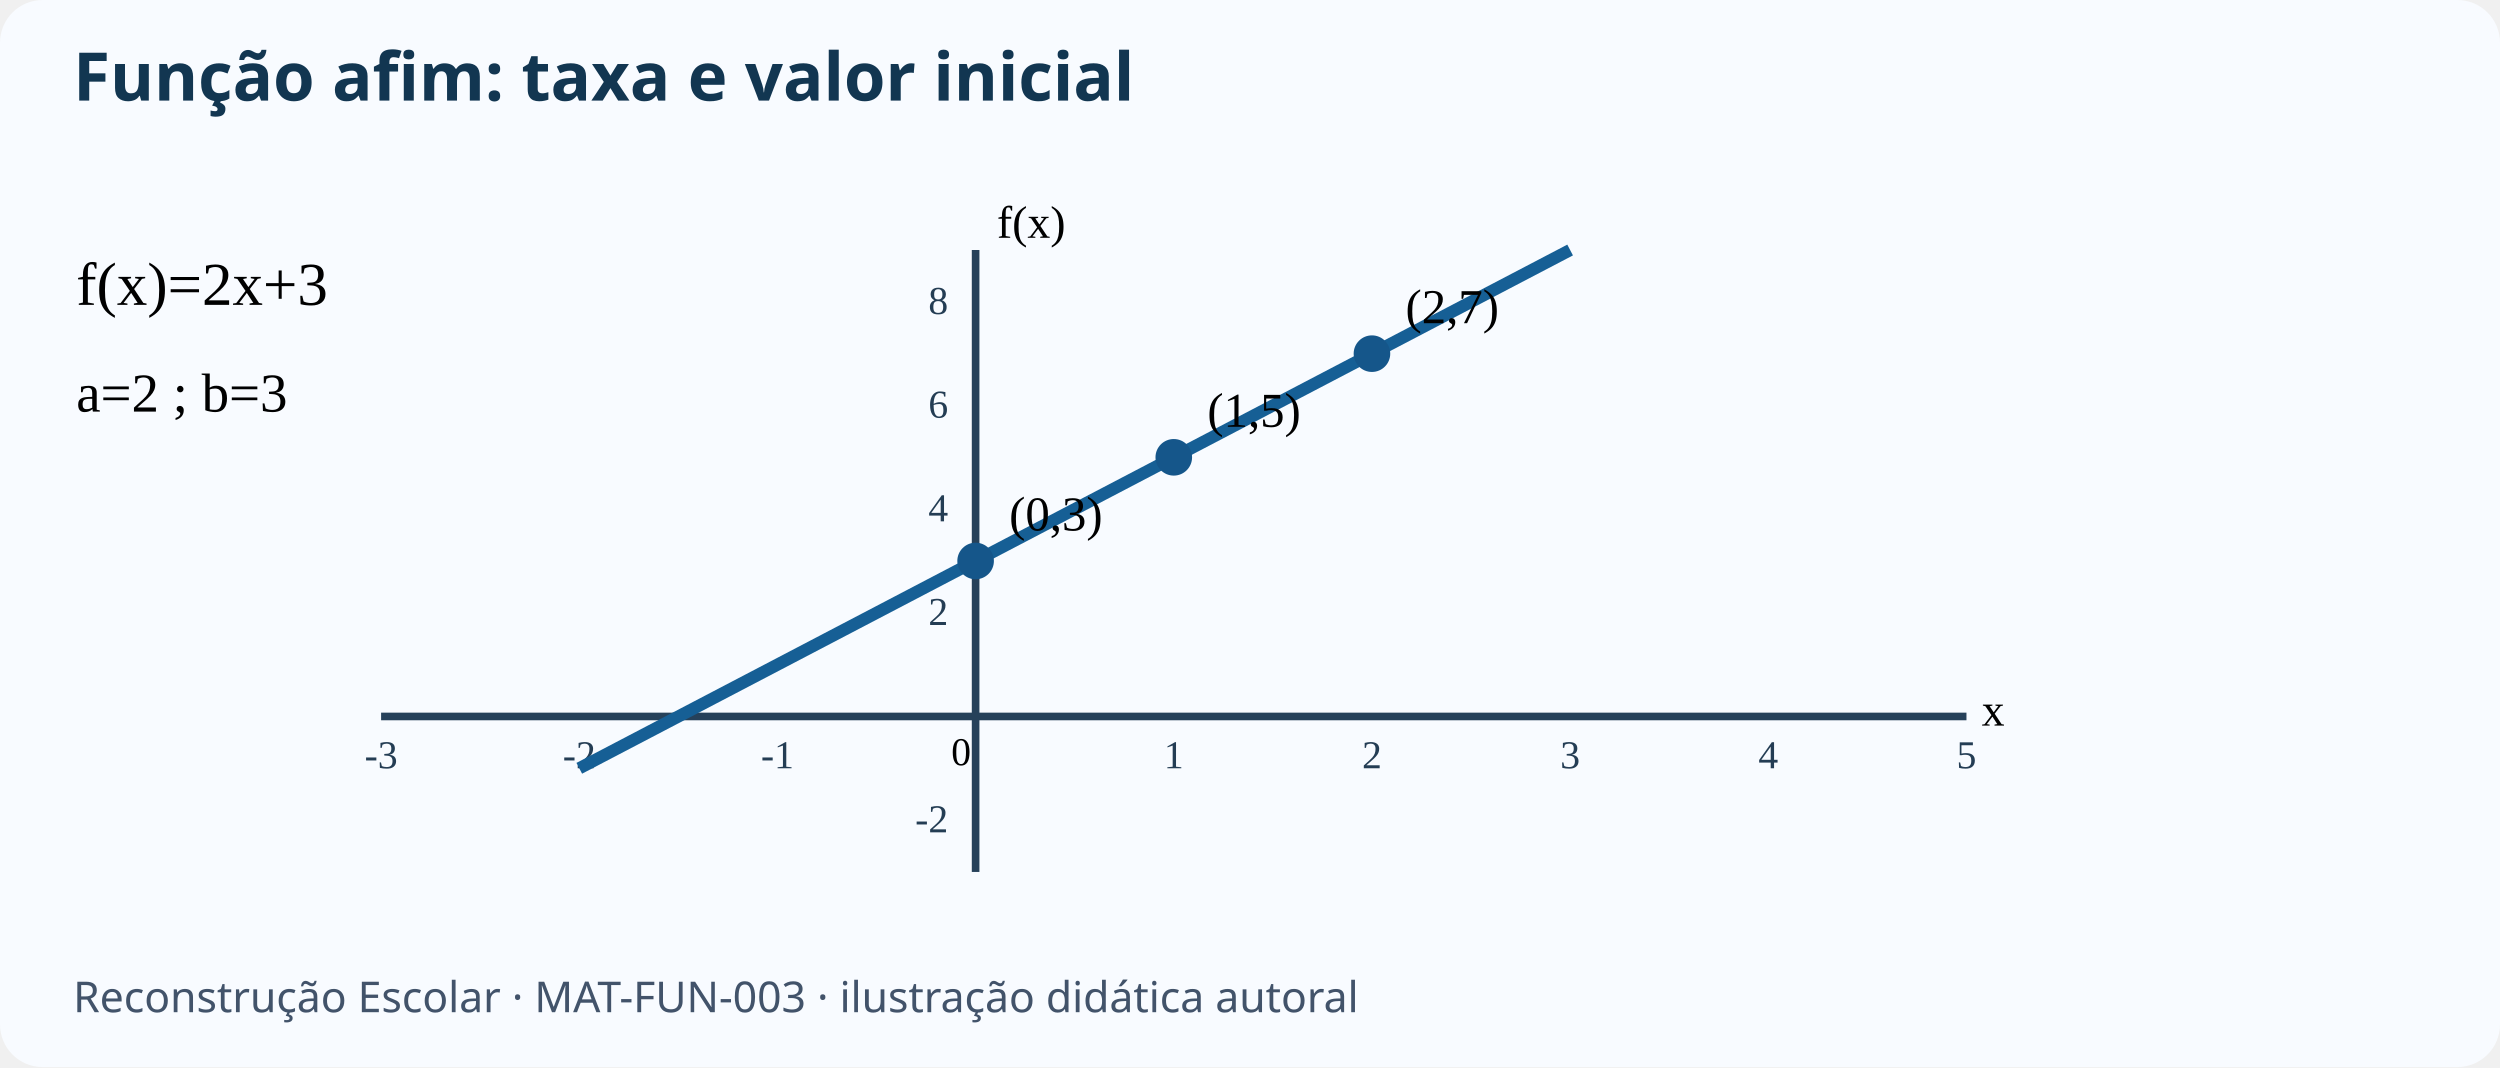
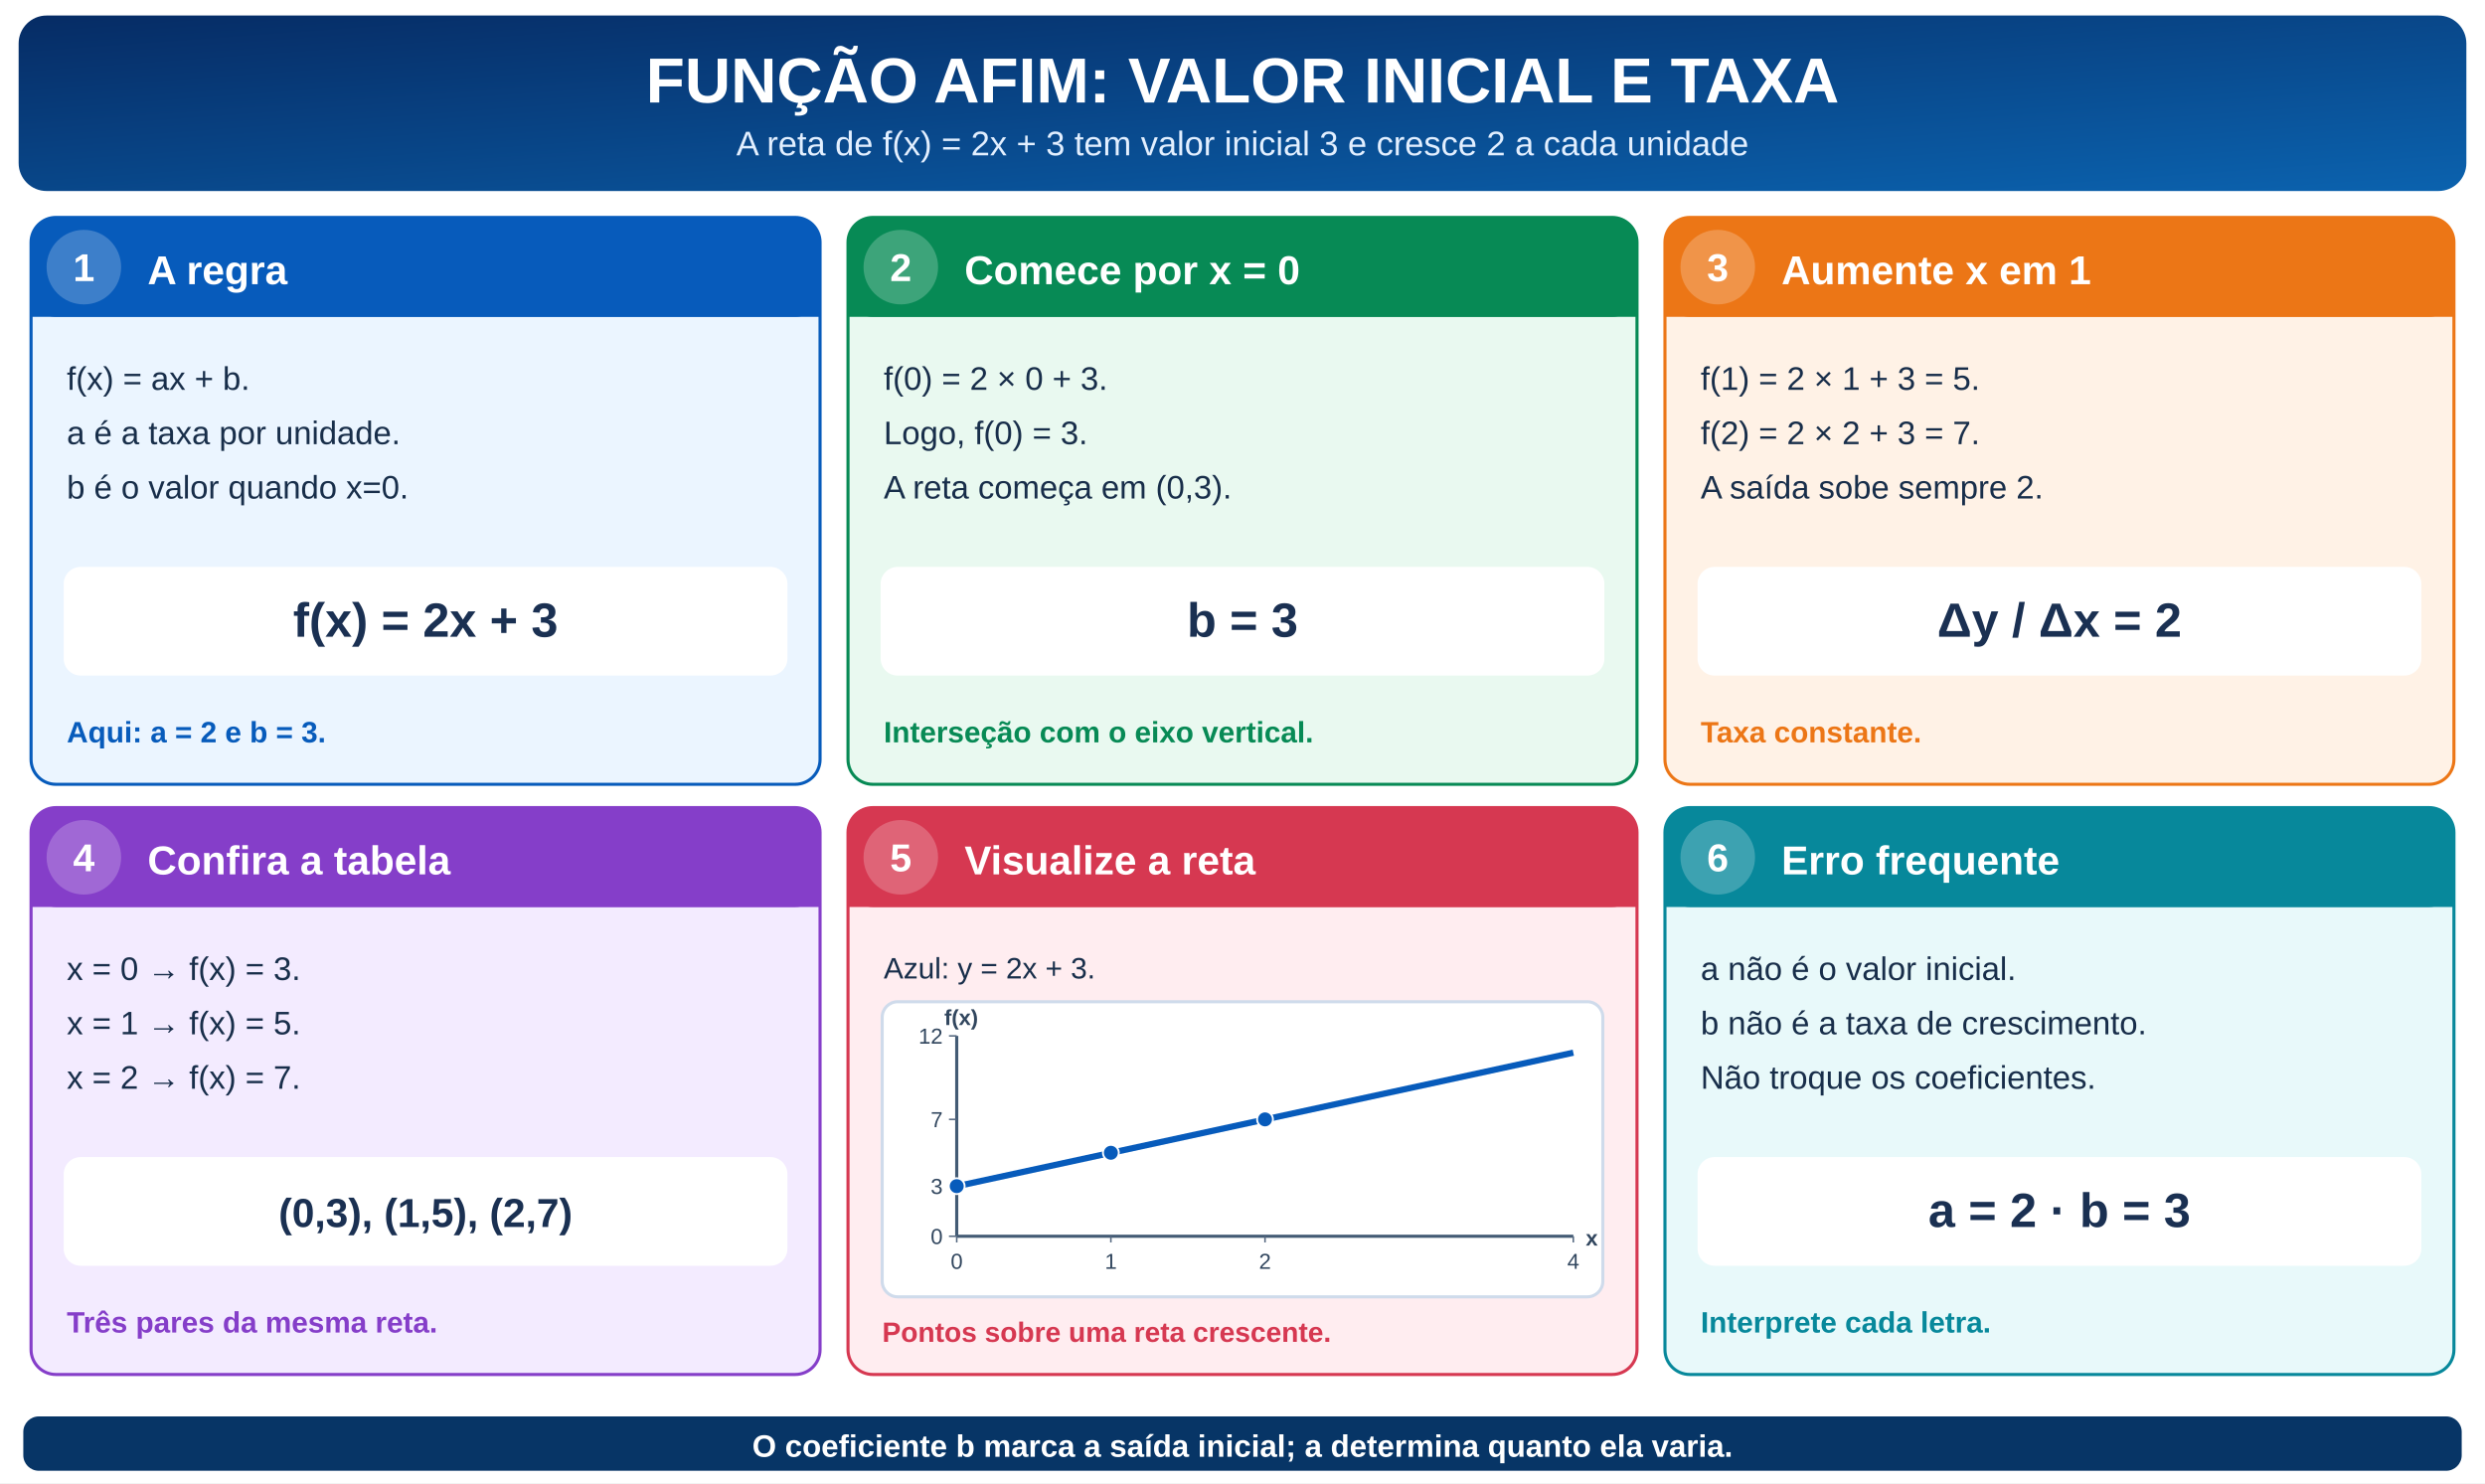
- <svg xmlns="http://www.w3.org/2000/svg" viewBox="0 0 820 350" width="820" height="350" role="img" aria-labelledby="title desc">
-   <rect width="820" height="350" fill="#f8fbff" rx="14" />
-   <text x="24" y="33" font-family="sans-serif" font-size="22" font-weight="bold" fill="#123651">Função afim: taxa e valor inicial</text>
-   <line x1="125" y1="235" x2="645" y2="235" stroke="#26415a" stroke-width="2.5" />
-   <line x1="320" y1="82" x2="320" y2="286" stroke="#26415a" stroke-width="2.5" />
-   <text x="125" y="252" font-size="13" text-anchor="middle" fill="#243d54">-3</text>
-   <text x="190" y="252" font-size="13" text-anchor="middle" fill="#243d54">-2</text>
-   <text x="255" y="252" font-size="13" text-anchor="middle" fill="#243d54">-1</text>
-   <text x="385" y="252" font-size="13" text-anchor="middle" fill="#243d54">1</text>
-   <text x="450" y="252" font-size="13" text-anchor="middle" fill="#243d54">2</text>
-   <text x="515" y="252" font-size="13" text-anchor="middle" fill="#243d54">3</text>
-   <text x="580" y="252" font-size="13" text-anchor="middle" fill="#243d54">4</text>
-   <text x="645" y="252" font-size="13" text-anchor="middle" fill="#243d54">5</text>
-   <text x="311" y="273" text-anchor="end" font-size="13" fill="#243d54">-2</text>
-   <text x="311" y="205" text-anchor="end" font-size="13" fill="#243d54">2</text>
-   <text x="311" y="171" text-anchor="end" font-size="13" fill="#243d54">4</text>
-   <text x="311" y="137" text-anchor="end" font-size="13" fill="#243d54">6</text>
-   <text x="311" y="103" text-anchor="end" font-size="13" fill="#243d54">8</text>
-   <text x="650" y="238" font-size="15">x</text>
-   <text x="327" y="78" font-size="15">f(x)</text>
-   <text x="312" y="251" font-size="13">0</text>
-   <path d="M190 252 L515 82" stroke="#165f95" fill="none" stroke-width="4" />
-   <circle cx="320" cy="184" r="6" fill="#15568a" />
-   <text x="331" y="174" font-size="16">(0,3)</text>
-   <circle cx="385" cy="150" r="6" fill="#15568a" />
-   <text x="396" y="140" font-size="16">(1,5)</text>
-   <circle cx="450" cy="116" r="6" fill="#15568a" />
-   <text x="461" y="106" font-size="16">(2,7)</text>
-   <text x="25" y="100" font-size="20">f(x)=2x+3</text>
-   <text x="25" y="135" font-size="18">a=2 ; b=3</text>
-   <text x="24" y="332" font-family="sans-serif" font-size="14" fill="#42536a">Reconstrução Escolar · MAT-FUN-003 · ilustração didática autoral</text>
+ <svg xmlns="http://www.w3.org/2000/svg" role="img" aria-labelledby="title desc" viewBox="0 0 1600 955">
+   <rect x="0" y="0" width="1600" height="955" rx="0" fill="#fff" />
+   <defs>
+     <linearGradient id="header" x1="0" y1="0" x2="1" y2="1">
+       <stop offset="0" stop-color="#062c65" />
+       <stop offset="1" stop-color="#0b62ae" />
+     </linearGradient>
+   </defs>
+   <rect x="12" y="10" width="1576" height="113" rx="18" fill="url(#header)" />
+   <text x="800" y="66" text-anchor="middle" font-family="Arial,DejaVu Sans,sans-serif" font-size="41" font-weight="700" fill="#fff">FUNÇÃO AFIM: VALOR INICIAL E TAXA</text>
+   <text x="800" y="100" text-anchor="middle" font-family="Arial,DejaVu Sans,sans-serif" font-size="22" font-weight="400" fill="#e2efff">A reta de f(x) = 2x + 3 tem valor inicial 3 e cresce 2 a cada unidade</text>
+   <rect x="20" y="140" width="508" height="365" rx="16" fill="#ebf5ff" stroke="#075bbb" stroke-width="2" />
+   <rect x="20" y="140" width="508" height="64" rx="16" fill="#075bbb" />
+   <rect x="20" y="186" width="508" height="18" rx="0" fill="#075bbb" />
+   <circle cx="54" cy="172" r="24" fill="#fff" opacity=".22" />
+   <text x="54" y="181" text-anchor="middle" font-family="Arial,DejaVu Sans,sans-serif" font-size="25" font-weight="700" fill="#fff">1</text>
+   <text x="95" y="183" text-anchor="start" font-family="Arial,DejaVu Sans,sans-serif" font-size="26" font-weight="700" fill="#fff">A regra</text>
+   <text x="43" y="251" text-anchor="start" font-family="Arial,DejaVu Sans,sans-serif" font-size="21" font-weight="400" fill="#182e4a">f(x) = ax + b.</text>
+   <text x="43" y="286" text-anchor="start" font-family="Arial,DejaVu Sans,sans-serif" font-size="21" font-weight="400" fill="#182e4a">a é a taxa por unidade.</text>
+   <text x="43" y="321" text-anchor="start" font-family="Arial,DejaVu Sans,sans-serif" font-size="21" font-weight="400" fill="#182e4a">b é o valor quando x=0.</text>
+   <rect x="41" y="365" width="466" height="70" rx="11" fill="#fff" />
+   <text x="274" y="410" text-anchor="middle" font-family="Arial,DejaVu Sans,sans-serif" font-size="31" font-weight="700" fill="#1a3052">f(x) = 2x + 3</text>
+   <text x="43" y="478" text-anchor="start" font-family="Arial,DejaVu Sans,sans-serif" font-size="19" font-weight="700" fill="#075bbb">Aqui: a = 2 e b = 3.</text>
+   <rect x="546" y="140" width="508" height="365" rx="16" fill="#e9f9f0" stroke="#078a55" stroke-width="2" />
+   <rect x="546" y="140" width="508" height="64" rx="16" fill="#078a55" />
+   <rect x="546" y="186" width="508" height="18" rx="0" fill="#078a55" />
+   <circle cx="580" cy="172" r="24" fill="#fff" opacity=".22" />
+   <text x="580" y="181" text-anchor="middle" font-family="Arial,DejaVu Sans,sans-serif" font-size="25" font-weight="700" fill="#fff">2</text>
+   <text x="621" y="183" text-anchor="start" font-family="Arial,DejaVu Sans,sans-serif" font-size="26" font-weight="700" fill="#fff">Comece por x = 0</text>
+   <text x="569" y="251" text-anchor="start" font-family="Arial,DejaVu Sans,sans-serif" font-size="21" font-weight="400" fill="#182e4a">f(0) = 2 × 0 + 3.</text>
+   <text x="569" y="286" text-anchor="start" font-family="Arial,DejaVu Sans,sans-serif" font-size="21" font-weight="400" fill="#182e4a">Logo, f(0) = 3.</text>
+   <text x="569" y="321" text-anchor="start" font-family="Arial,DejaVu Sans,sans-serif" font-size="21" font-weight="400" fill="#182e4a">A reta começa em (0,3).</text>
+   <rect x="567" y="365" width="466" height="70" rx="11" fill="#fff" />
+   <text x="800" y="410" text-anchor="middle" font-family="Arial,DejaVu Sans,sans-serif" font-size="31" font-weight="700" fill="#1a3052">b = 3</text>
+   <text x="569" y="478" text-anchor="start" font-family="Arial,DejaVu Sans,sans-serif" font-size="19" font-weight="700" fill="#078a55">Interseção com o eixo vertical.</text>
+   <rect x="1072" y="140" width="508" height="365" rx="16" fill="#fff2e6" stroke="#ec7616" stroke-width="2" />
+   <rect x="1072" y="140" width="508" height="64" rx="16" fill="#ec7616" />
+   <rect x="1072" y="186" width="508" height="18" rx="0" fill="#ec7616" />
+   <circle cx="1106" cy="172" r="24" fill="#fff" opacity=".22" />
+   <text x="1106" y="181" text-anchor="middle" font-family="Arial,DejaVu Sans,sans-serif" font-size="25" font-weight="700" fill="#fff">3</text>
+   <text x="1147" y="183" text-anchor="start" font-family="Arial,DejaVu Sans,sans-serif" font-size="26" font-weight="700" fill="#fff">Aumente x em 1</text>
+   <text x="1095" y="251" text-anchor="start" font-family="Arial,DejaVu Sans,sans-serif" font-size="21" font-weight="400" fill="#182e4a">f(1) = 2 × 1 + 3 = 5.</text>
+   <text x="1095" y="286" text-anchor="start" font-family="Arial,DejaVu Sans,sans-serif" font-size="21" font-weight="400" fill="#182e4a">f(2) = 2 × 2 + 3 = 7.</text>
+   <text x="1095" y="321" text-anchor="start" font-family="Arial,DejaVu Sans,sans-serif" font-size="21" font-weight="400" fill="#182e4a">A saída sobe sempre 2.</text>
+   <rect x="1093" y="365" width="466" height="70" rx="11" fill="#fff" />
+   <text x="1326" y="410" text-anchor="middle" font-family="Arial,DejaVu Sans,sans-serif" font-size="31" font-weight="700" fill="#1a3052">Δy / Δx = 2</text>
+   <text x="1095" y="478" text-anchor="start" font-family="Arial,DejaVu Sans,sans-serif" font-size="19" font-weight="700" fill="#ec7616">Taxa constante.</text>
+   <rect x="20" y="520" width="508" height="365" rx="16" fill="#f3ebff" stroke="#853ec9" stroke-width="2" />
+   <rect x="20" y="520" width="508" height="64" rx="16" fill="#853ec9" />
+   <rect x="20" y="566" width="508" height="18" rx="0" fill="#853ec9" />
+   <circle cx="54" cy="552" r="24" fill="#fff" opacity=".22" />
+   <text x="54" y="561" text-anchor="middle" font-family="Arial,DejaVu Sans,sans-serif" font-size="25" font-weight="700" fill="#fff">4</text>
+   <text x="95" y="563" text-anchor="start" font-family="Arial,DejaVu Sans,sans-serif" font-size="26" font-weight="700" fill="#fff">Confira a tabela</text>
+   <text x="43" y="631" text-anchor="start" font-family="Arial,DejaVu Sans,sans-serif" font-size="21" font-weight="400" fill="#182e4a">x = 0  →  f(x) = 3.</text>
+   <text x="43" y="666" text-anchor="start" font-family="Arial,DejaVu Sans,sans-serif" font-size="21" font-weight="400" fill="#182e4a">x = 1  →  f(x) = 5.</text>
+   <text x="43" y="701" text-anchor="start" font-family="Arial,DejaVu Sans,sans-serif" font-size="21" font-weight="400" fill="#182e4a">x = 2  →  f(x) = 7.</text>
+   <rect x="41" y="745" width="466" height="70" rx="11" fill="#fff" />
+   <text x="274" y="790" text-anchor="middle" font-family="Arial,DejaVu Sans,sans-serif" font-size="26" font-weight="700" fill="#1a3052">(0,3), (1,5), (2,7)</text>
+   <text x="43" y="858" text-anchor="start" font-family="Arial,DejaVu Sans,sans-serif" font-size="19" font-weight="700" fill="#853ec9">Três pares da mesma reta.</text>
+   <rect x="546" y="520" width="508" height="365" rx="16" fill="#ffedf0" stroke="#d63851" stroke-width="2" />
+   <rect x="546" y="520" width="508" height="64" rx="16" fill="#d63851" />
+   <rect x="546" y="566" width="508" height="18" rx="0" fill="#d63851" />
+   <circle cx="580" cy="552" r="24" fill="#fff" opacity=".22" />
+   <text x="580" y="561" text-anchor="middle" font-family="Arial,DejaVu Sans,sans-serif" font-size="25" font-weight="700" fill="#fff">5</text>
+   <text x="621" y="563" text-anchor="start" font-family="Arial,DejaVu Sans,sans-serif" font-size="26" font-weight="700" fill="#fff">Visualize a reta</text>
+   <text x="569" y="630" text-anchor="start" font-family="Arial,DejaVu Sans,sans-serif" font-size="19" font-weight="400" fill="#182e4a">Azul: y = 2x + 3.</text>
+   <rect x="568" y="645" width="464" height="190" rx="10" fill="#fff" stroke="#cfdbeb" stroke-width="2" />
+   <line x1="616" y1="667" x2="616" y2="796" stroke="#435b74" stroke-width="2" />
+   <line x1="616" y1="796" x2="1013" y2="796" stroke="#435b74" stroke-width="2" />
+   <line x1="616" y1="796" x2="616" y2="800" stroke="#566981" stroke-width="1" />
+   <text x="616" y="817" text-anchor="middle" font-family="Arial,DejaVu Sans,sans-serif" font-size="14" font-weight="400" fill="#31465e">0</text>
+   <line x1="715.25" y1="796" x2="715.25" y2="800" stroke="#566981" stroke-width="1" />
+   <text x="715.25" y="817" text-anchor="middle" font-family="Arial,DejaVu Sans,sans-serif" font-size="14" font-weight="400" fill="#31465e">1</text>
+   <line x1="814.5" y1="796" x2="814.5" y2="800" stroke="#566981" stroke-width="1" />
+   <text x="814.5" y="817" text-anchor="middle" font-family="Arial,DejaVu Sans,sans-serif" font-size="14" font-weight="400" fill="#31465e">2</text>
+   <line x1="1013" y1="796" x2="1013" y2="800" stroke="#566981" stroke-width="1" />
+   <text x="1013" y="817" text-anchor="middle" font-family="Arial,DejaVu Sans,sans-serif" font-size="14" font-weight="400" fill="#31465e">4</text>
+   <line x1="611" y1="796" x2="616" y2="796" stroke="#566981" stroke-width="1" />
+   <text x="607" y="801" text-anchor="end" font-family="Arial,DejaVu Sans,sans-serif" font-size="14" font-weight="400" fill="#31465e">0</text>
+   <line x1="611" y1="763.75" x2="616" y2="763.75" stroke="#566981" stroke-width="1" />
+   <text x="607" y="768.75" text-anchor="end" font-family="Arial,DejaVu Sans,sans-serif" font-size="14" font-weight="400" fill="#31465e">3</text>
+   <line x1="611" y1="720.75" x2="616" y2="720.75" stroke="#566981" stroke-width="1" />
+   <text x="607" y="725.75" text-anchor="end" font-family="Arial,DejaVu Sans,sans-serif" font-size="14" font-weight="400" fill="#31465e">7</text>
+   <line x1="611" y1="667" x2="616" y2="667" stroke="#566981" stroke-width="1" />
+   <text x="607" y="672" text-anchor="end" font-family="Arial,DejaVu Sans,sans-serif" font-size="14" font-weight="400" fill="#31465e">12</text>
+   <text x="1021" y="802" text-anchor="start" font-family="Arial,DejaVu Sans,sans-serif" font-size="14" font-weight="700" fill="#31465e">x</text>
+   <text x="608" y="660" text-anchor="start" font-family="Arial,DejaVu Sans,sans-serif" font-size="14" font-weight="700" fill="#31465e">f(x)</text>
+   <polyline points="616.0,763.8 1013.0,677.8" fill="none" stroke="#075bbb" stroke-width="4" />
+   <circle cx="616" cy="763.75" r="5.1" fill="#075bbb" stroke="#fff" stroke-width="1.2" />
+   <circle cx="715.25" cy="742.25" r="5.1" fill="#075bbb" stroke="#fff" stroke-width="1.2" />
+   <circle cx="814.5" cy="720.75" r="5.1" fill="#075bbb" stroke="#fff" stroke-width="1.2" />
+   <text x="568" y="864" text-anchor="start" font-family="Arial,DejaVu Sans,sans-serif" font-size="18" font-weight="700" fill="#d63851">Pontos sobre uma reta crescente.</text>
+   <rect x="1072" y="520" width="508" height="365" rx="16" fill="#e8f9fa" stroke="#07889b" stroke-width="2" />
+   <rect x="1072" y="520" width="508" height="64" rx="16" fill="#07889b" />
+   <rect x="1072" y="566" width="508" height="18" rx="0" fill="#07889b" />
+   <circle cx="1106" cy="552" r="24" fill="#fff" opacity=".22" />
+   <text x="1106" y="561" text-anchor="middle" font-family="Arial,DejaVu Sans,sans-serif" font-size="25" font-weight="700" fill="#fff">6</text>
+   <text x="1147" y="563" text-anchor="start" font-family="Arial,DejaVu Sans,sans-serif" font-size="26" font-weight="700" fill="#fff">Erro frequente</text>
+   <text x="1095" y="631" text-anchor="start" font-family="Arial,DejaVu Sans,sans-serif" font-size="21" font-weight="400" fill="#182e4a">a não é o valor inicial.</text>
+   <text x="1095" y="666" text-anchor="start" font-family="Arial,DejaVu Sans,sans-serif" font-size="21" font-weight="400" fill="#182e4a">b não é a taxa de crescimento.</text>
+   <text x="1095" y="701" text-anchor="start" font-family="Arial,DejaVu Sans,sans-serif" font-size="21" font-weight="400" fill="#182e4a">Não troque os coeficientes.</text>
+   <rect x="1093" y="745" width="466" height="70" rx="11" fill="#fff" />
+   <text x="1326" y="790" text-anchor="middle" font-family="Arial,DejaVu Sans,sans-serif" font-size="31" font-weight="700" fill="#1a3052">a = 2  ·  b = 3</text>
+   <text x="1095" y="858" text-anchor="start" font-family="Arial,DejaVu Sans,sans-serif" font-size="19" font-weight="700" fill="#07889b">Interprete cada letra.</text>
+   <rect x="15" y="912" width="1570" height="35" rx="10" fill="#073566" />
+   <text x="800" y="938" text-anchor="middle" font-family="Arial,DejaVu Sans,sans-serif" font-size="20" font-weight="700" fill="#fff">O coeficiente b marca a saída inicial; a determina quanto ela varia.</text>
</svg>
